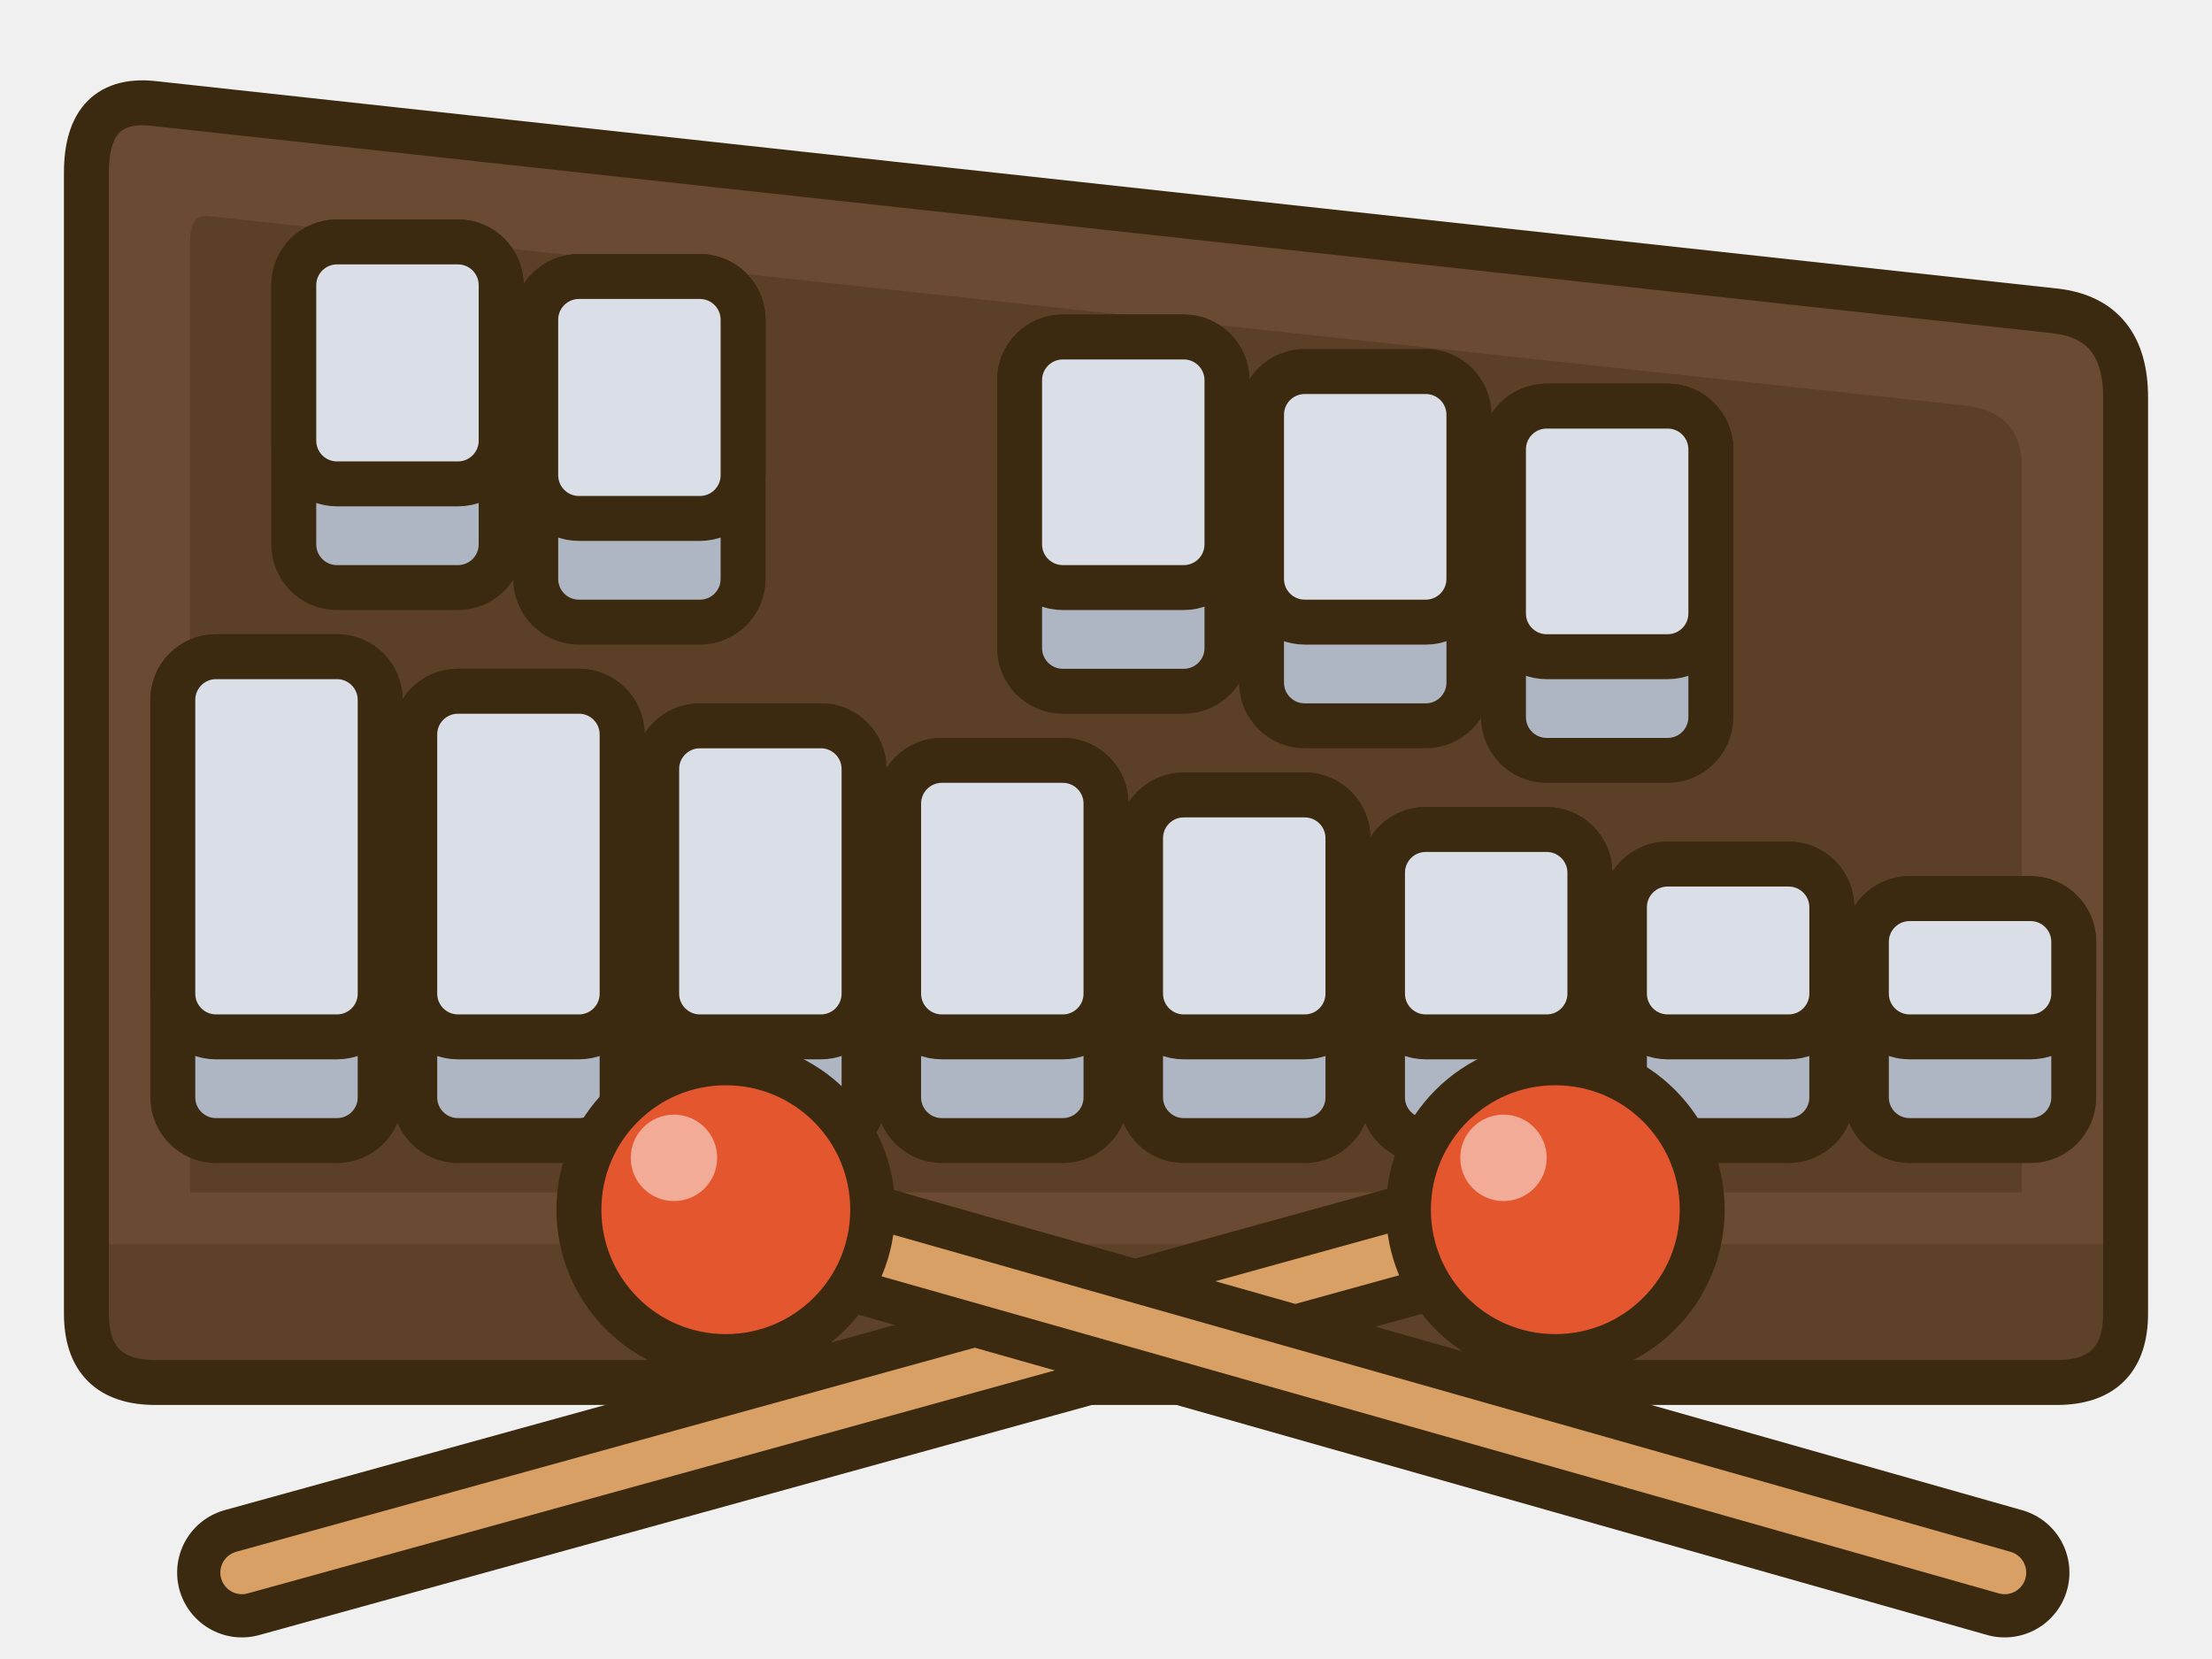
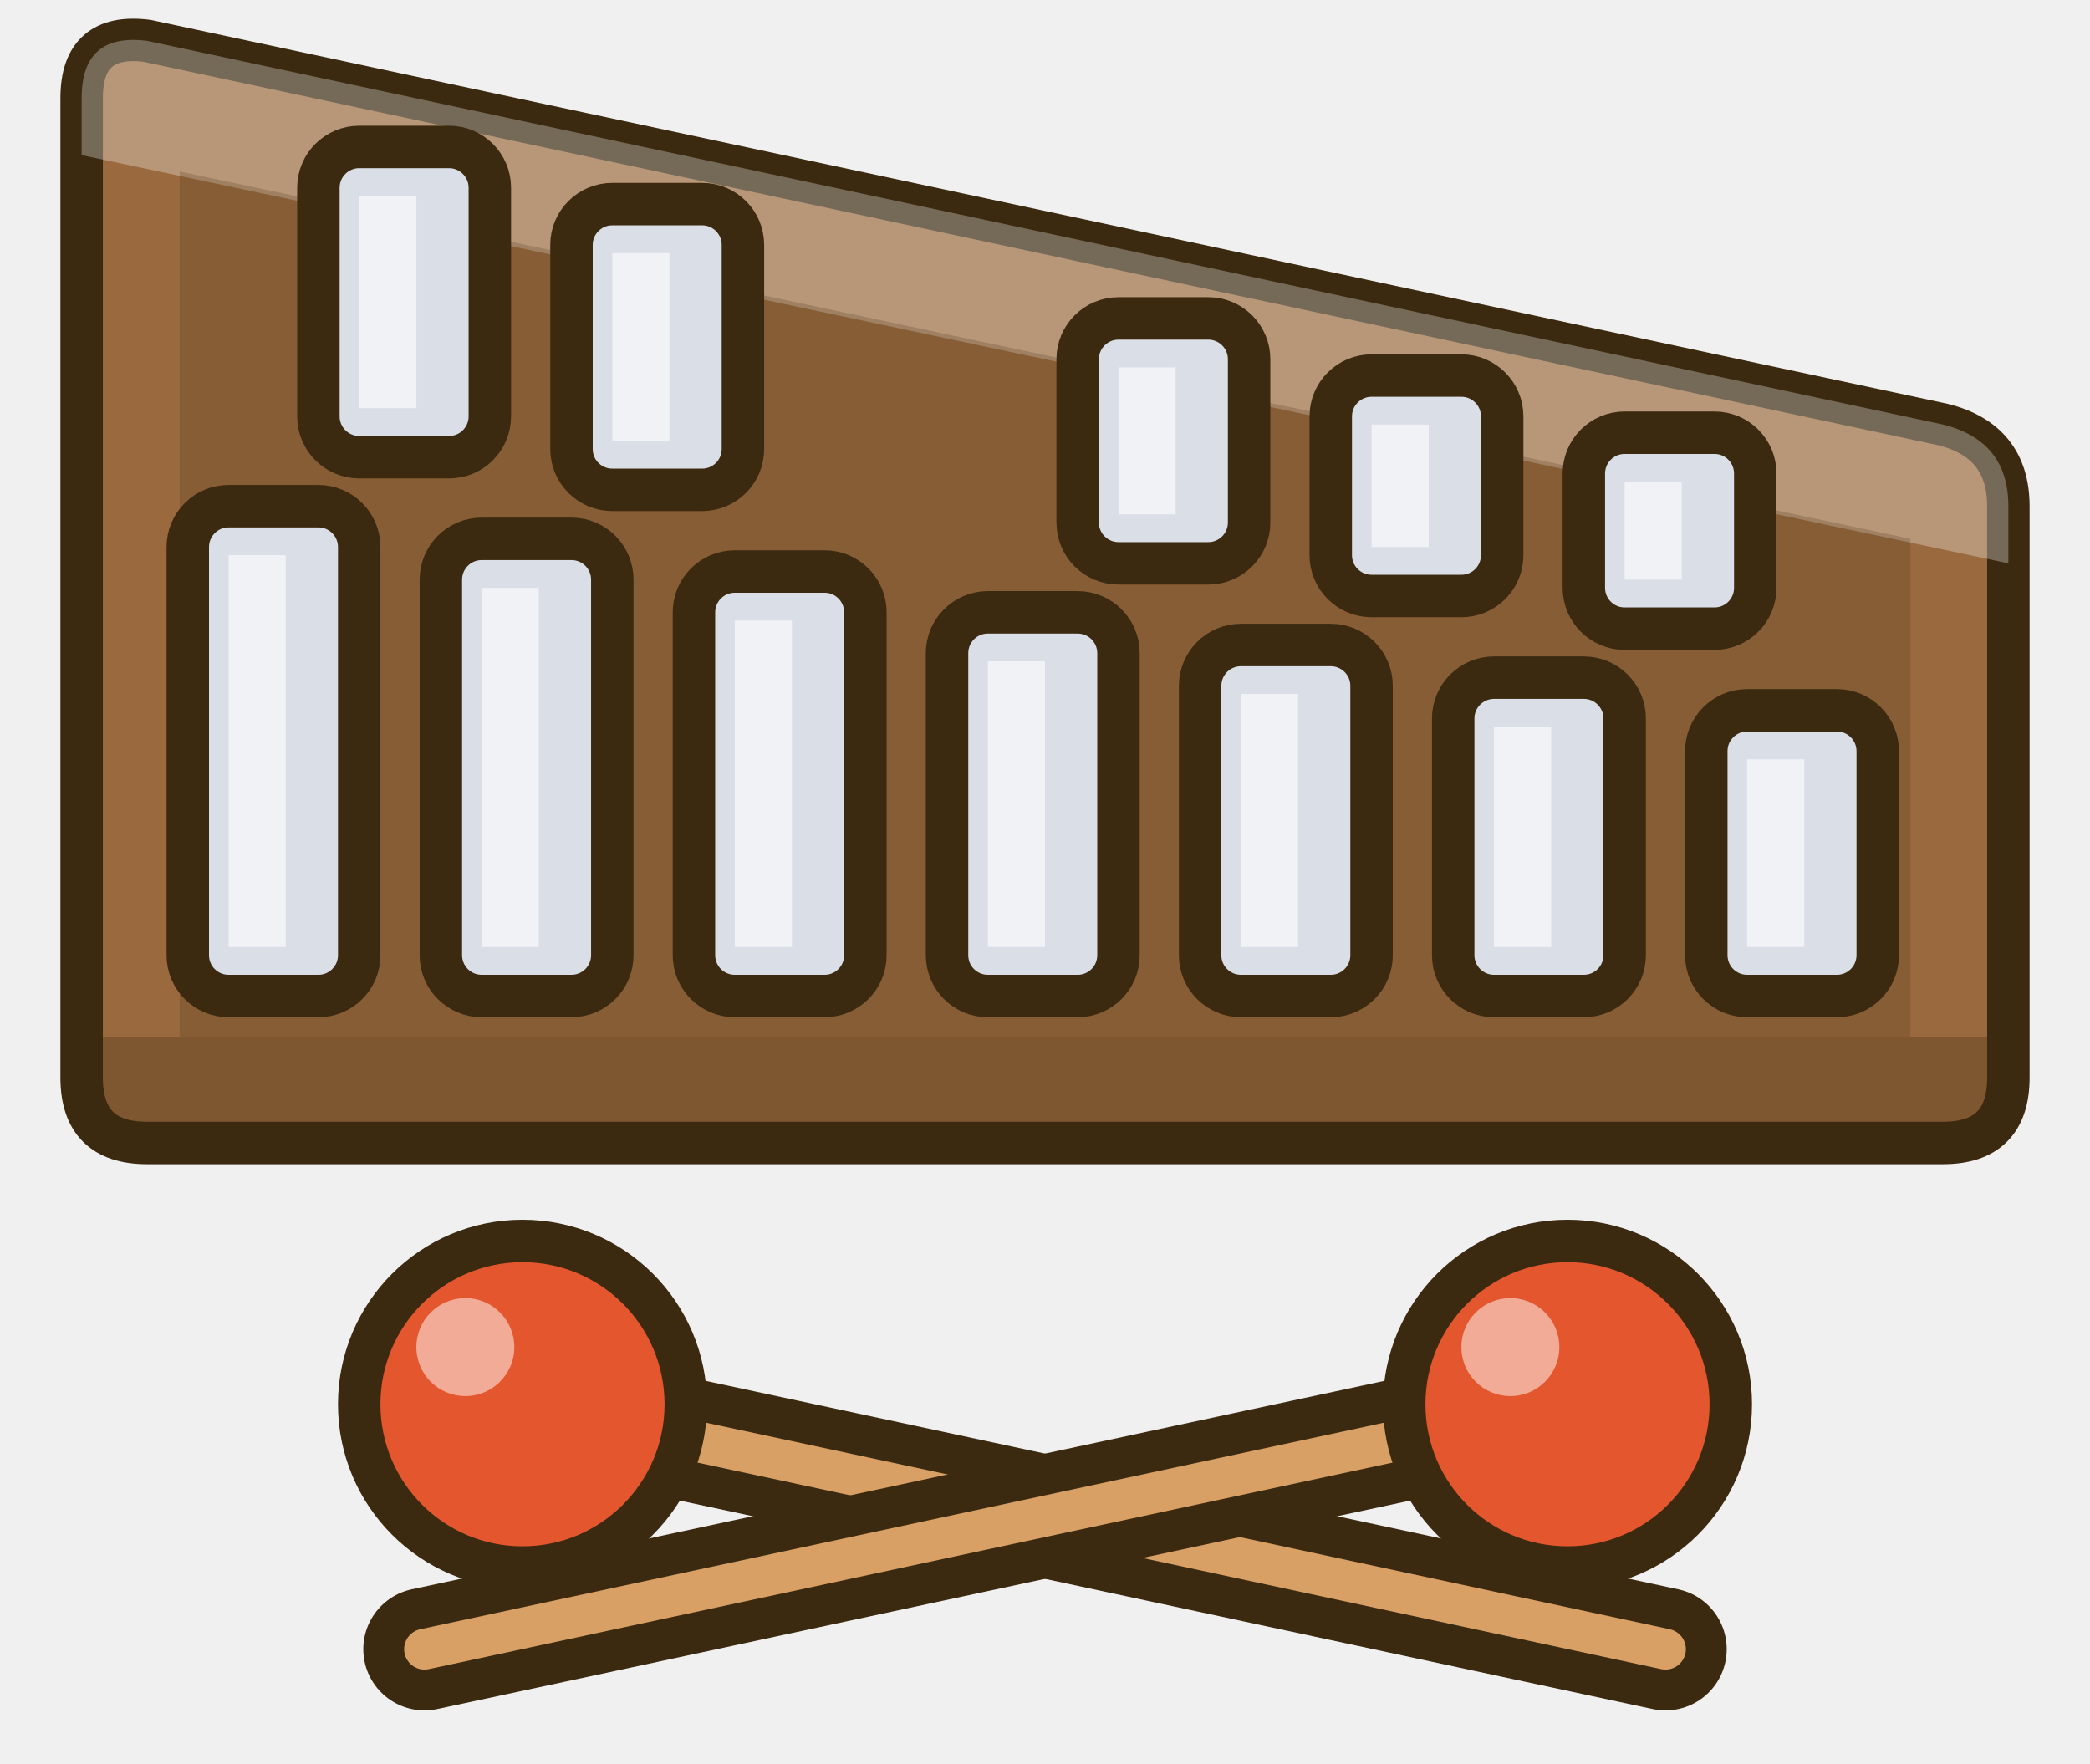
- <svg xmlns="http://www.w3.org/2000/svg" viewBox="0 0 128 96">
-   <path d="M9 6 L119 18 Q123 18.5 123 23 L123 76 Q123 80 119 80 L9 80 Q5 80 5 76 L5 10 Q5 5.5 9 6 Z" fill="#6b4a33" stroke="#3b2a10" stroke-width="2.6" stroke-linejoin="round" stroke-linecap="round" />
-   <path d="M12 12.5 L114 23.5 Q117 24 117 27 L117 69 L11 69 L11 14 Q11 12.4 12 12.5 Z" fill="#3b2a10" opacity="0.35" />
-   <path d="M5 72 L123 72 L123 76 Q123 80 119 80 L9 80 Q5 80 5 76 Z" fill="#3b2a10" opacity="0.3" />
-   <rect x="17" y="14" width="12" height="20" rx="2.5" fill="#aeb6c4" stroke="#3b2a10" stroke-width="2.6" stroke-linejoin="round" stroke-linecap="round" />
-   <rect x="17" y="14" width="12" height="14" rx="2.5" fill="#d9dee7" stroke="#3b2a10" stroke-width="2.6" stroke-linejoin="round" stroke-linecap="round" />
-   <rect x="31" y="16" width="12" height="20" rx="2.5" fill="#aeb6c4" stroke="#3b2a10" stroke-width="2.6" stroke-linejoin="round" stroke-linecap="round" />
-   <rect x="31" y="16" width="12" height="14" rx="2.5" fill="#d9dee7" stroke="#3b2a10" stroke-width="2.6" stroke-linejoin="round" stroke-linecap="round" />
-   <rect x="59" y="19.5" width="12" height="20.5" rx="2.5" fill="#aeb6c4" stroke="#3b2a10" stroke-width="2.6" stroke-linejoin="round" stroke-linecap="round" />
-   <rect x="59" y="19.5" width="12" height="14.5" rx="2.5" fill="#d9dee7" stroke="#3b2a10" stroke-width="2.6" stroke-linejoin="round" stroke-linecap="round" />
-   <rect x="73" y="21.5" width="12" height="20.5" rx="2.5" fill="#aeb6c4" stroke="#3b2a10" stroke-width="2.6" stroke-linejoin="round" stroke-linecap="round" />
-   <rect x="73" y="21.5" width="12" height="14.5" rx="2.5" fill="#d9dee7" stroke="#3b2a10" stroke-width="2.6" stroke-linejoin="round" stroke-linecap="round" />
-   <rect x="87" y="23.5" width="12" height="20.5" rx="2.5" fill="#aeb6c4" stroke="#3b2a10" stroke-width="2.6" stroke-linejoin="round" stroke-linecap="round" />
-   <rect x="87" y="23.5" width="12" height="14.5" rx="2.5" fill="#d9dee7" stroke="#3b2a10" stroke-width="2.6" stroke-linejoin="round" stroke-linecap="round" />
-   <rect x="10" y="38" width="12" height="28" rx="2.5" fill="#aeb6c4" stroke="#3b2a10" stroke-width="2.6" stroke-linejoin="round" stroke-linecap="round" />
-   <rect x="10" y="38" width="12" height="22" rx="2.5" fill="#d9dee7" stroke="#3b2a10" stroke-width="2.6" stroke-linejoin="round" stroke-linecap="round" />
-   <rect x="24" y="40" width="12" height="26" rx="2.5" fill="#aeb6c4" stroke="#3b2a10" stroke-width="2.6" stroke-linejoin="round" stroke-linecap="round" />
-   <rect x="24" y="40" width="12" height="20" rx="2.5" fill="#d9dee7" stroke="#3b2a10" stroke-width="2.6" stroke-linejoin="round" stroke-linecap="round" />
-   <rect x="38" y="42" width="12" height="24" rx="2.5" fill="#aeb6c4" stroke="#3b2a10" stroke-width="2.6" stroke-linejoin="round" stroke-linecap="round" />
-   <rect x="38" y="42" width="12" height="18" rx="2.5" fill="#d9dee7" stroke="#3b2a10" stroke-width="2.6" stroke-linejoin="round" stroke-linecap="round" />
-   <rect x="52" y="44" width="12" height="22" rx="2.5" fill="#aeb6c4" stroke="#3b2a10" stroke-width="2.6" stroke-linejoin="round" stroke-linecap="round" />
-   <rect x="52" y="44" width="12" height="16" rx="2.5" fill="#d9dee7" stroke="#3b2a10" stroke-width="2.6" stroke-linejoin="round" stroke-linecap="round" />
-   <rect x="66" y="46" width="12" height="20" rx="2.5" fill="#aeb6c4" stroke="#3b2a10" stroke-width="2.6" stroke-linejoin="round" stroke-linecap="round" />
-   <rect x="66" y="46" width="12" height="14" rx="2.5" fill="#d9dee7" stroke="#3b2a10" stroke-width="2.6" stroke-linejoin="round" stroke-linecap="round" />
-   <rect x="80" y="48" width="12" height="18" rx="2.5" fill="#aeb6c4" stroke="#3b2a10" stroke-width="2.6" stroke-linejoin="round" stroke-linecap="round" />
-   <rect x="80" y="48" width="12" height="12" rx="2.5" fill="#d9dee7" stroke="#3b2a10" stroke-width="2.6" stroke-linejoin="round" stroke-linecap="round" />
-   <rect x="94" y="50" width="12" height="16" rx="2.5" fill="#aeb6c4" stroke="#3b2a10" stroke-width="2.6" stroke-linejoin="round" stroke-linecap="round" />
-   <rect x="94" y="50" width="12" height="10" rx="2.5" fill="#d9dee7" stroke="#3b2a10" stroke-width="2.6" stroke-linejoin="round" stroke-linecap="round" />
-   <rect x="108" y="52" width="12" height="14" rx="2.5" fill="#aeb6c4" stroke="#3b2a10" stroke-width="2.6" stroke-linejoin="round" stroke-linecap="round" />
-   <rect x="108" y="52" width="12" height="8" rx="2.5" fill="#d9dee7" stroke="#3b2a10" stroke-width="2.6" stroke-linejoin="round" stroke-linecap="round" />
-   <path d="M14 91 L90 70" stroke="#3b2a10" stroke-width="7.5" stroke-linecap="round" />
-   <path d="M14 91 L90 70" stroke="#d9a066" stroke-width="2.5" stroke-linecap="round" />
-   <circle cx="90" cy="70" r="8.5" fill="#e4572e" stroke="#3b2a10" stroke-width="2.6" stroke-linejoin="round" stroke-linecap="round" />
-   <circle cx="87" cy="67" r="2.5" fill="#ffffff" opacity="0.5" />
-   <path d="M116 91 L42 70" stroke="#3b2a10" stroke-width="7.5" stroke-linecap="round" />
-   <path d="M116 91 L42 70" stroke="#d9a066" stroke-width="2.5" stroke-linecap="round" />
-   <circle cx="42" cy="70" r="8.5" fill="#e4572e" stroke="#3b2a10" stroke-width="2.6" stroke-linejoin="round" stroke-linecap="round" />
-   <circle cx="39" cy="67" r="2.5" fill="#ffffff" opacity="0.5" />
+ <svg xmlns="http://www.w3.org/2000/svg" viewBox="0 0 128 108">
+   <path d="M9 2.5 L119 26 Q123 27 123 31 L123 66 Q123 70 119 70 L9 70 Q5 70 5 66 L5 6 Q5 2 9 2.5 Z" fill="#9a6a3e" stroke="#3b2a10" stroke-width="2.6" stroke-linejoin="round" stroke-linecap="round" />
+   <path d="M5 6 Q5 2 9 2.5 L119 26 Q123 27 123 31 L123 34.5 L5 9.5 Z" fill="#ffffff" opacity="0.3" />
+   <path d="M11 10.5 L117 33 L117 63.5 L11 63.5 Z" fill="#3b2a10" opacity="0.2" />
+   <path d="M5 63.5 L123 63.5 L123 66 Q123 70 119 70 L9 70 Q5 70 5 66 Z" fill="#3b2a10" opacity="0.3" />
+   <rect x="19.5" y="9" width="10.5" height="19" rx="2.5" fill="#d9dee7" stroke="#3b2a10" stroke-width="2.6" stroke-linejoin="round" stroke-linecap="round" />
+   <rect x="35" y="12.5" width="10.5" height="17.5" rx="2.5" fill="#d9dee7" stroke="#3b2a10" stroke-width="2.6" stroke-linejoin="round" stroke-linecap="round" />
+   <rect x="66" y="19.5" width="10.5" height="15" rx="2.5" fill="#d9dee7" stroke="#3b2a10" stroke-width="2.6" stroke-linejoin="round" stroke-linecap="round" />
+   <rect x="81.5" y="23" width="10.5" height="13.5" rx="2.5" fill="#d9dee7" stroke="#3b2a10" stroke-width="2.6" stroke-linejoin="round" stroke-linecap="round" />
+   <rect x="97" y="26.5" width="10.5" height="12" rx="2.5" fill="#d9dee7" stroke="#3b2a10" stroke-width="2.6" stroke-linejoin="round" stroke-linecap="round" />
+   <rect x="11.5" y="31" width="10.5" height="30" rx="2.5" fill="#d9dee7" stroke="#3b2a10" stroke-width="2.6" stroke-linejoin="round" stroke-linecap="round" />
+   <rect x="27" y="33" width="10.5" height="28" rx="2.5" fill="#d9dee7" stroke="#3b2a10" stroke-width="2.6" stroke-linejoin="round" stroke-linecap="round" />
+   <rect x="42.5" y="35" width="10.5" height="26" rx="2.5" fill="#d9dee7" stroke="#3b2a10" stroke-width="2.6" stroke-linejoin="round" stroke-linecap="round" />
+   <rect x="58" y="37.5" width="10.5" height="23.5" rx="2.5" fill="#d9dee7" stroke="#3b2a10" stroke-width="2.6" stroke-linejoin="round" stroke-linecap="round" />
+   <rect x="73.5" y="39.5" width="10.5" height="21.5" rx="2.5" fill="#d9dee7" stroke="#3b2a10" stroke-width="2.6" stroke-linejoin="round" stroke-linecap="round" />
+   <rect x="89" y="41.5" width="10.5" height="19.5" rx="2.5" fill="#d9dee7" stroke="#3b2a10" stroke-width="2.6" stroke-linejoin="round" stroke-linecap="round" />
+   <rect x="104.5" y="43.5" width="10.5" height="17.5" rx="2.5" fill="#d9dee7" stroke="#3b2a10" stroke-width="2.6" stroke-linejoin="round" stroke-linecap="round" />
+   <path d="M22 12h3.5v13h-3.5ZM37.5 15.5h3.5v11.5h-3.5ZM68.5 22.5h3.5v9h-3.5ZM84 26h3.5v7.5h-3.5ZM99.5 29.5h3.5v6h-3.5Z" fill="#ffffff" opacity="0.6" />
+   <path d="M14 34h3.5v24h-3.5ZM29.5 36h3.5v22h-3.5ZM45 38h3.5v20h-3.5ZM60.5 40.5h3.5v17.5h-3.5ZM76 42.5h3.5v15.5h-3.5ZM91.5 44.5h3.5v13.5h-3.5ZM107 46.5h3.5v11.5h-3.5Z" fill="#ffffff" opacity="0.6" />
+   <path d="M102 101 L32 86" stroke="#3b2a10" stroke-width="7.5" stroke-linecap="round" />
+   <path d="M102 101 L32 86" stroke="#d9a066" stroke-width="2.5" stroke-linecap="round" />
+   <path d="M26 101 L96 86" stroke="#3b2a10" stroke-width="7.5" stroke-linecap="round" />
+   <path d="M26 101 L96 86" stroke="#d9a066" stroke-width="2.5" stroke-linecap="round" />
+   <circle cx="32" cy="86" r="10" fill="#e4572e" stroke="#3b2a10" stroke-width="2.6" stroke-linejoin="round" stroke-linecap="round" />
+   <circle cx="28.5" cy="82.5" r="3" fill="#ffffff" opacity="0.5" />
+   <circle cx="96" cy="86" r="10" fill="#e4572e" stroke="#3b2a10" stroke-width="2.6" stroke-linejoin="round" stroke-linecap="round" />
+   <circle cx="92.5" cy="82.5" r="3" fill="#ffffff" opacity="0.5" />
</svg>
